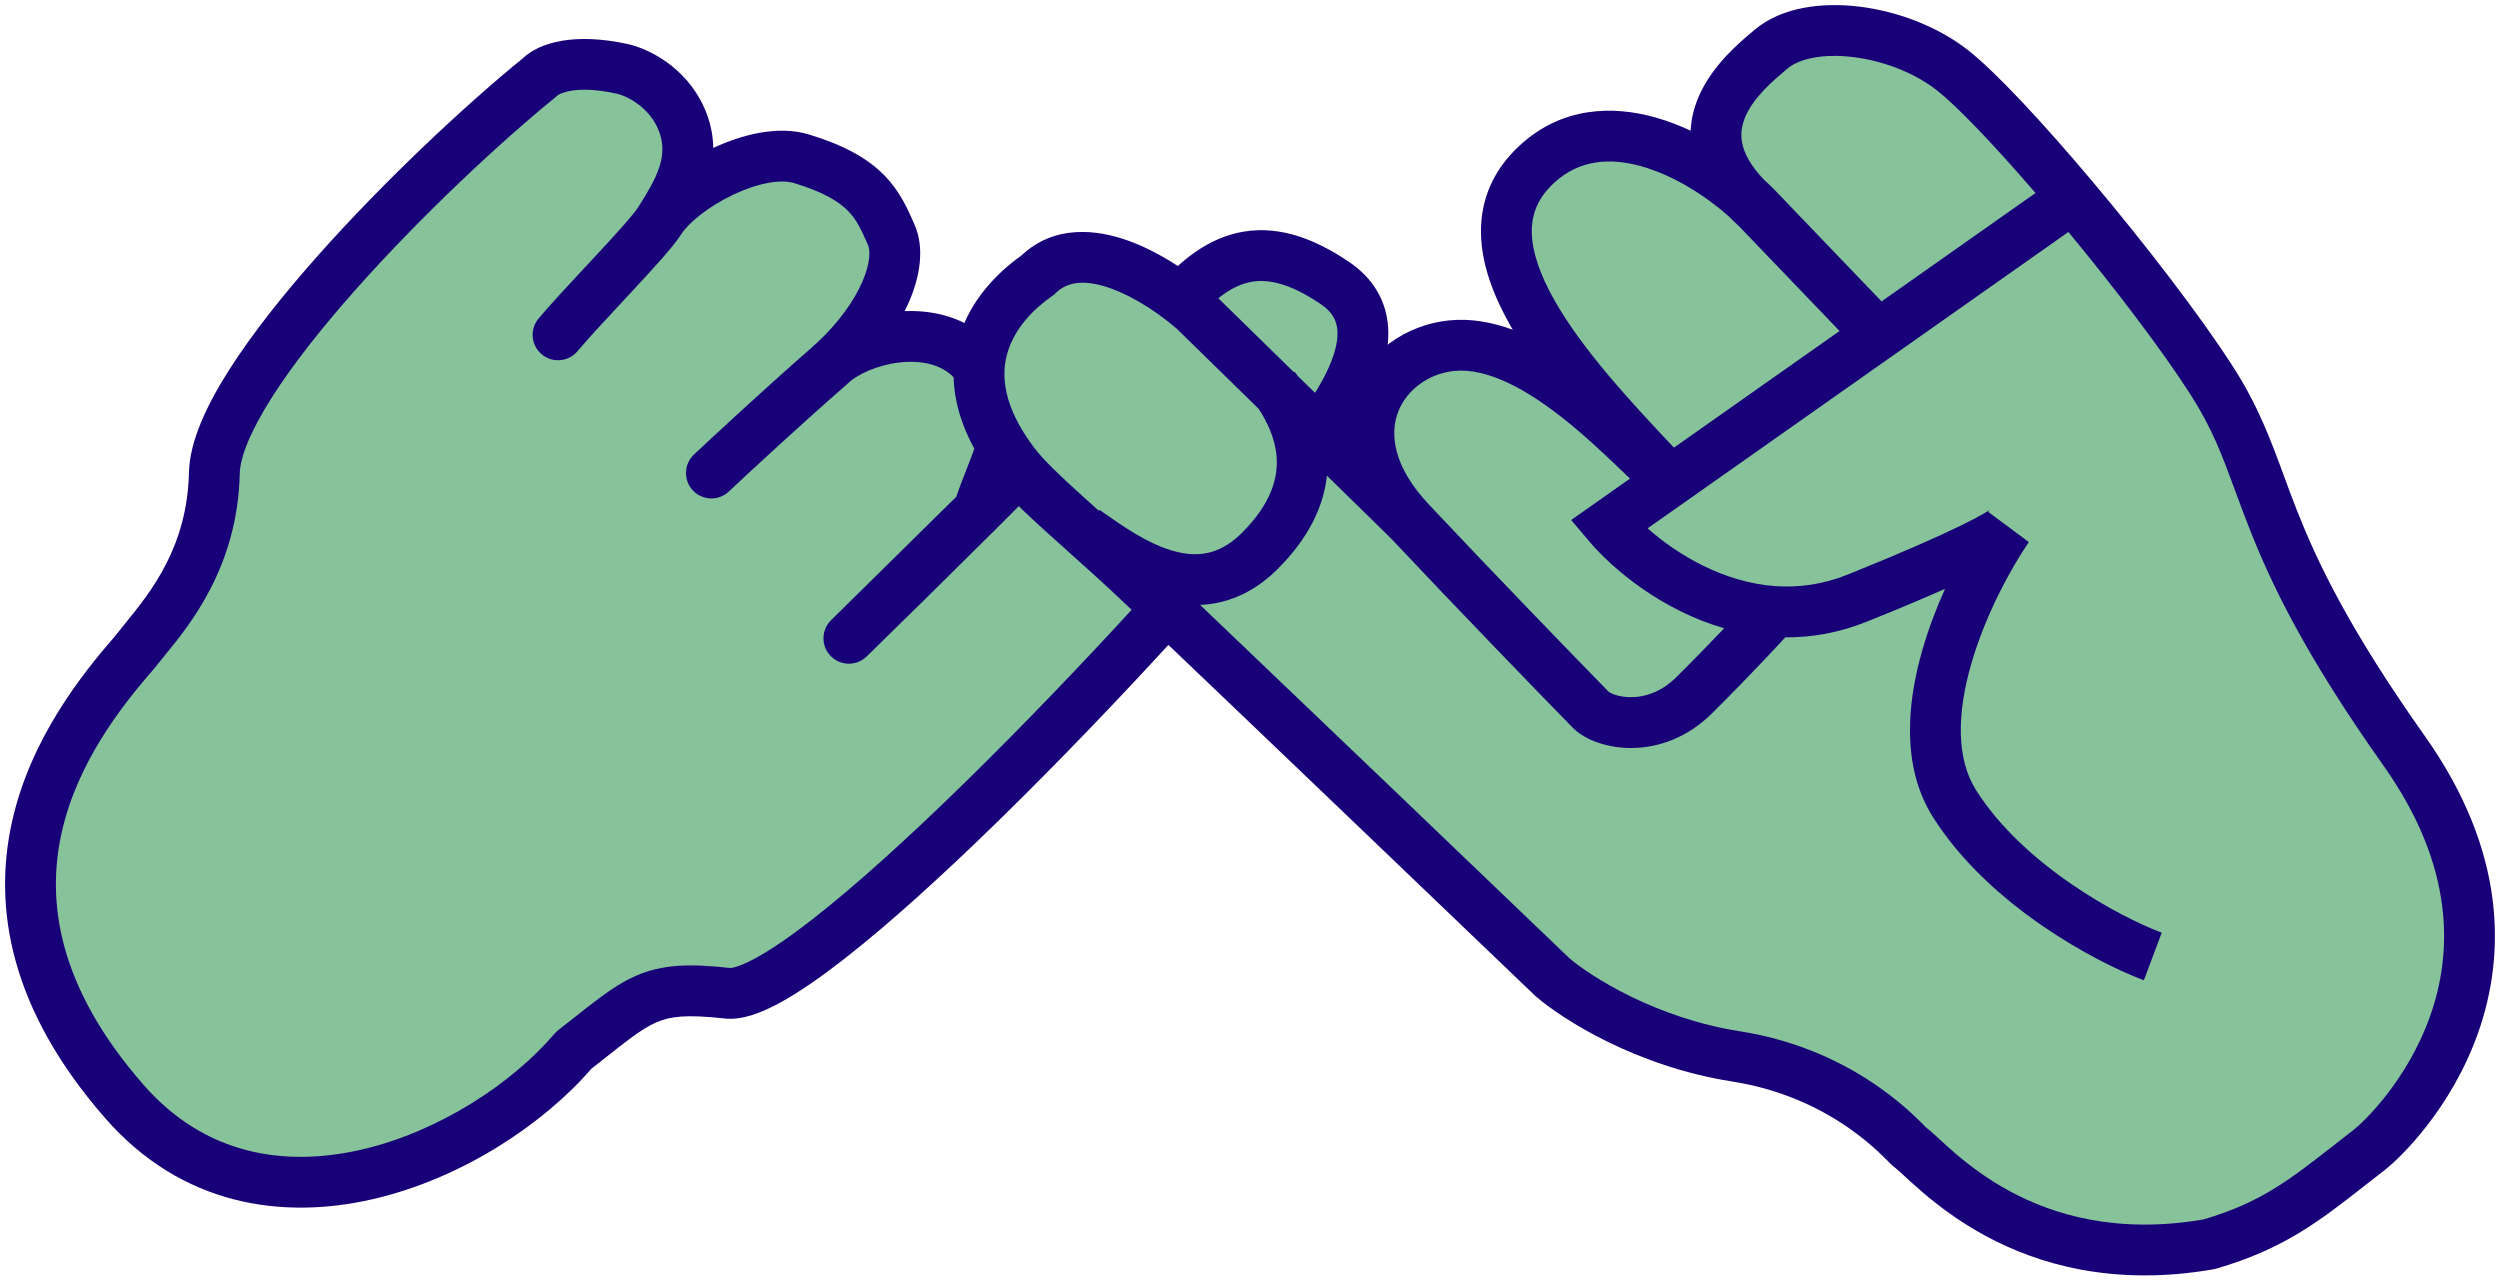
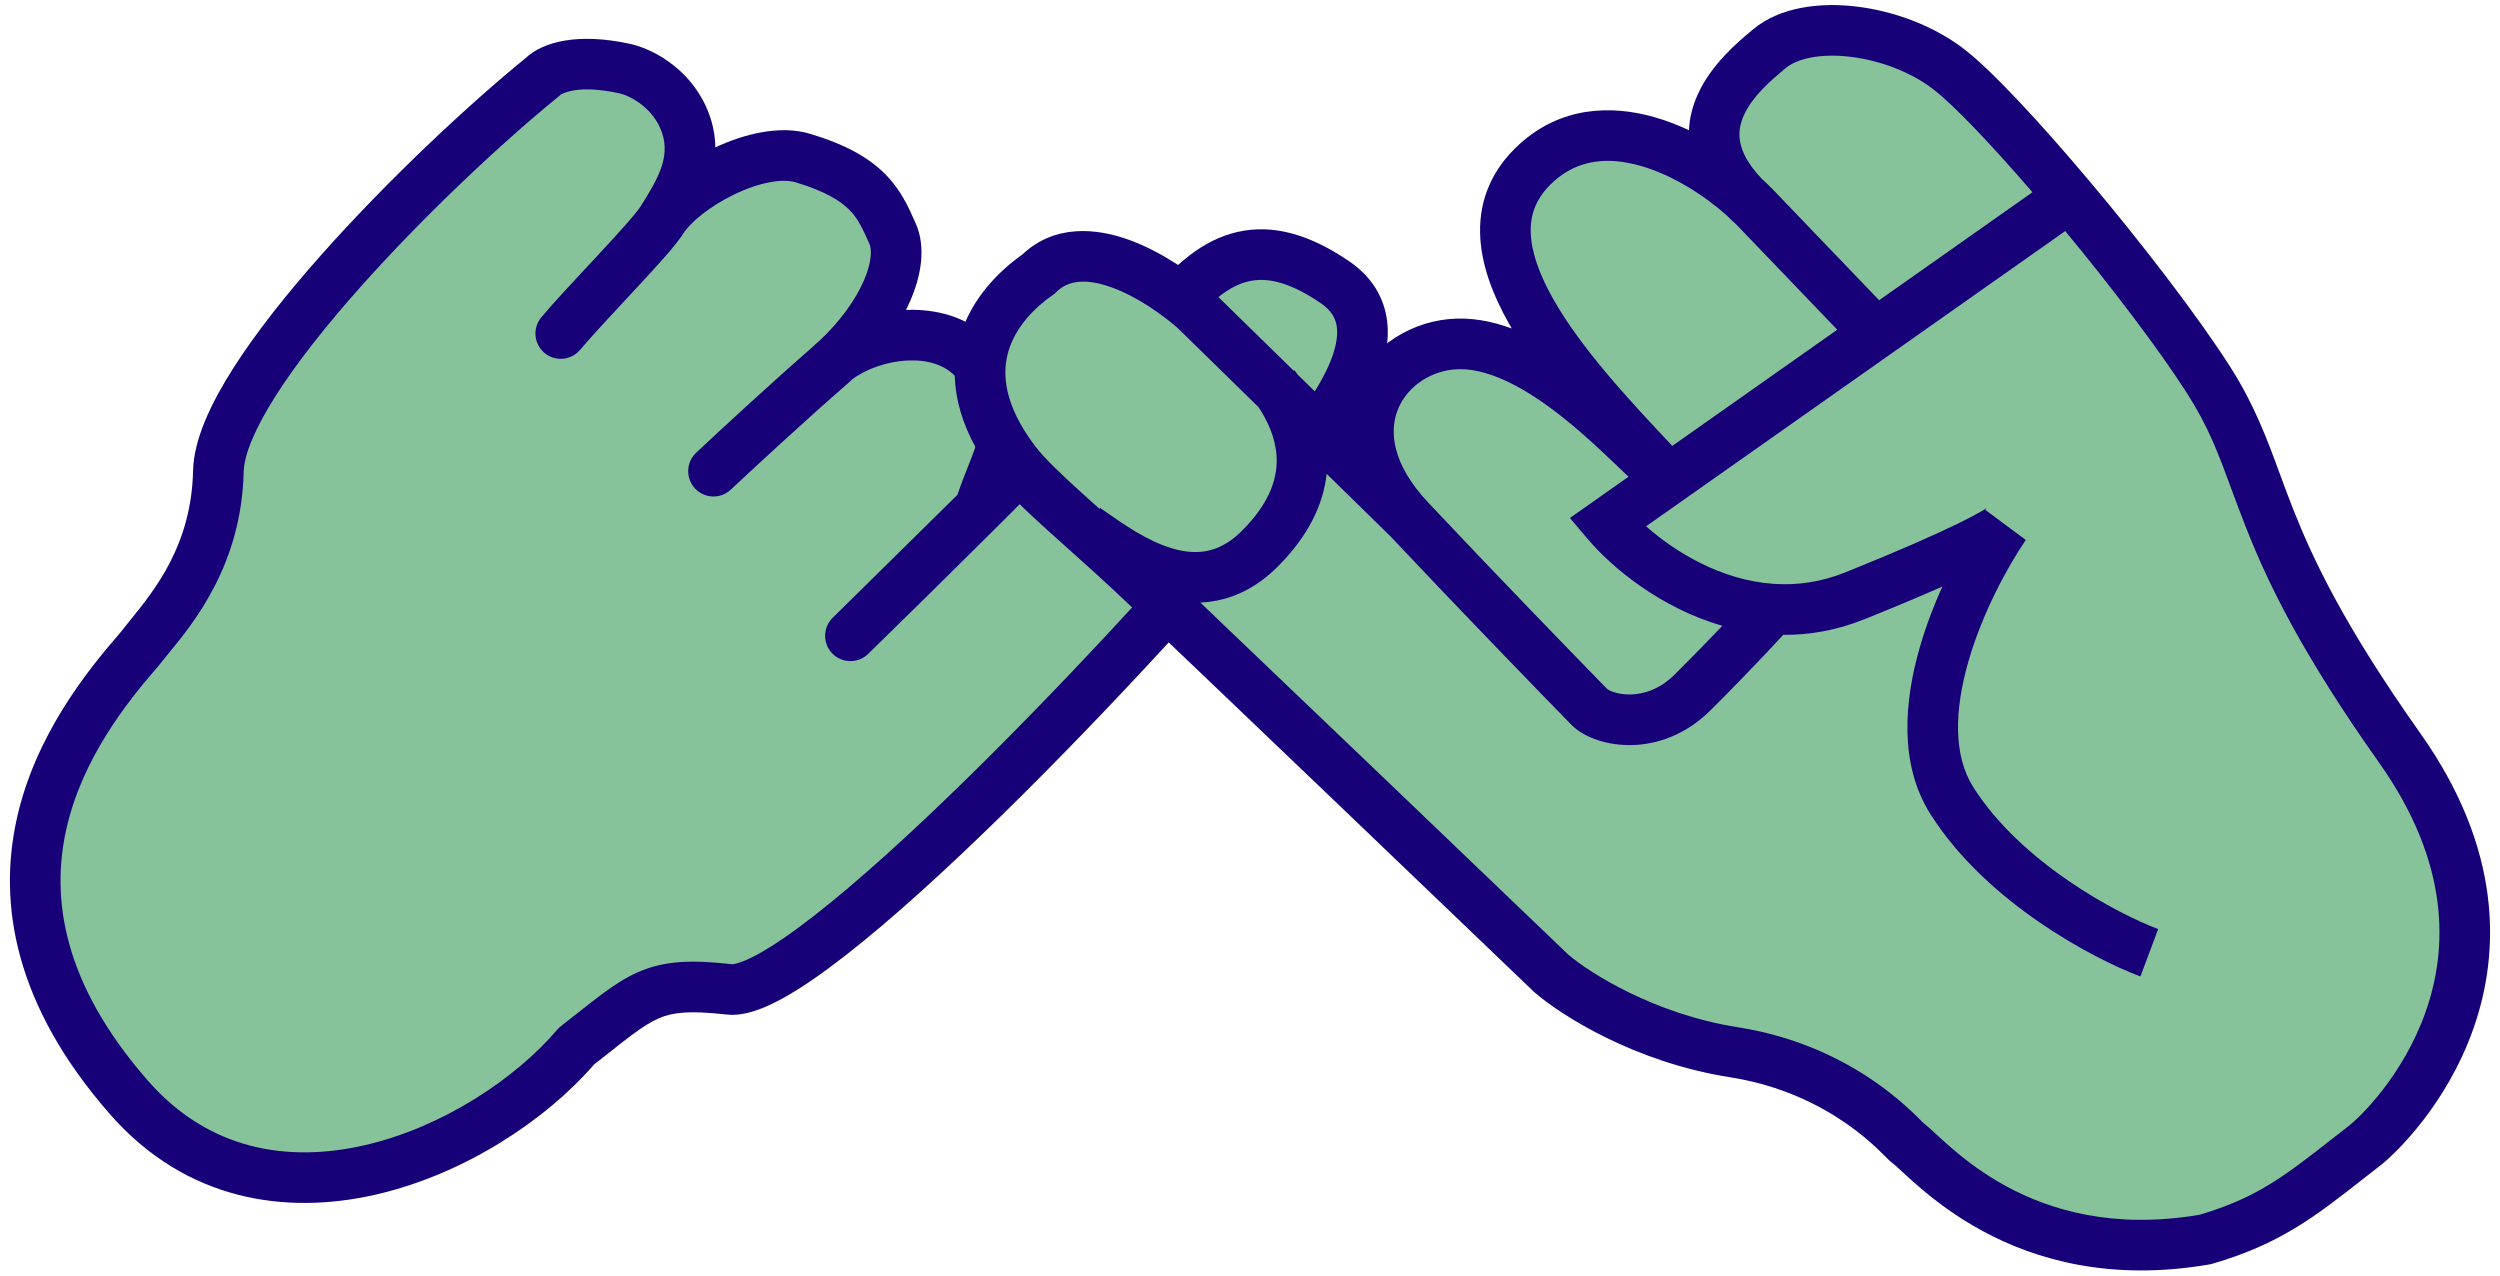
- <svg xmlns="http://www.w3.org/2000/svg" width="246" height="126" viewBox="0 0 246 126" fill="none">
+ <svg xmlns="http://www.w3.org/2000/svg" width="156.8" height="80" viewBox="0 0 246 126" fill="none">
  <path d="M12.246 108.398C-5.635 87.958 6.783 71.606 13.287 64.141C15.542 61.208 20.884 55.929 21.092 46.545C21.3 37.16 42.252 16.417 53.091 7.619C53.872 6.819 56.333 5.694 61.276 6.786C62.682 7.097 65.6 8.487 66.999 11.585C68.803 15.58 66.647 18.986 64.966 21.641L64.918 21.716C67 18.428 74.425 14.285 78.847 15.618C85.322 17.569 86.392 20.15 87.692 23.083C88.947 25.911 86.843 31.149 82.091 35.569C85.518 32.834 92.965 31.554 96.278 36.147C100.701 42.279 98.359 43.878 96.278 50.244C104.343 42.214 112.653 33.765 115.009 30.814C119.692 24.949 124.375 23.083 131.399 27.882C138.141 32.488 130.705 41.746 126.456 46.545C112.755 63.252 79.263 98.587 71.563 97.733C63.862 96.88 62.977 98.267 56.474 103.332C47.628 113.73 25.775 123.861 12.246 108.398Z" fill="#86C29A" />
  <path fill-rule="evenodd" clip-rule="evenodd" d="M54.893 9.361C54.877 9.37 54.874 9.373 54.881 9.365C54.813 9.434 54.742 9.5 54.667 9.56C49.347 13.878 41.499 21.169 34.975 28.521C31.711 32.199 28.829 35.836 26.765 39.082C24.632 42.436 23.627 44.99 23.591 46.6C23.388 55.767 18.672 61.504 16.141 64.583C15.807 64.989 15.512 65.349 15.269 65.664C15.238 65.705 15.206 65.744 15.172 65.783C11.963 69.466 7.601 75.02 6.063 81.946C4.568 88.677 5.663 97.076 14.128 106.752C20.143 113.627 27.959 114.873 35.556 113.126C43.263 111.354 50.475 106.525 54.569 101.712C54.68 101.583 54.803 101.465 54.937 101.36C55.489 100.931 56.014 100.516 56.513 100.122C57.431 99.398 58.261 98.743 59.003 98.192C60.178 97.321 61.315 96.57 62.568 96.023C65.182 94.879 67.871 94.809 71.838 95.249C71.838 95.249 71.837 95.249 71.838 95.249C71.852 95.249 72.058 95.255 72.532 95.103C73.006 94.95 73.617 94.682 74.372 94.27C75.883 93.445 77.757 92.16 79.926 90.472C84.254 87.103 89.513 82.319 95.01 76.938C105.996 66.183 117.733 53.239 124.523 44.959C124.543 44.935 124.564 44.911 124.584 44.887C126.711 42.486 129.39 39.227 130.764 36.127C131.448 34.586 131.697 33.321 131.585 32.354C131.488 31.515 131.104 30.707 129.989 29.946C126.796 27.765 124.585 27.398 122.881 27.787C121.077 28.197 119.183 29.593 116.963 32.374C114.494 35.467 106.048 44.044 98.042 52.016C93.276 56.761 88.596 61.36 85.275 64.598C84.289 65.56 82.71 65.542 81.745 64.558C80.78 63.574 80.794 61.995 81.775 61.027L81.785 61.018L94.097 48.883C94.477 47.776 94.86 46.805 95.187 45.977C95.278 45.745 95.366 45.523 95.447 45.313C95.889 44.174 96.143 43.417 96.244 42.739C96.401 41.686 96.272 40.412 94.25 37.609C93.242 36.211 91.501 35.538 89.308 35.609C87.127 35.68 84.978 36.495 83.716 37.471C83.512 37.66 83.303 37.846 83.091 38.032C78.963 41.627 73.786 46.42 71.713 48.367C70.707 49.312 69.125 49.263 68.18 48.256C67.234 47.25 67.284 45.668 68.29 44.722C70.369 42.77 75.552 37.971 79.737 34.323C79.963 34.097 80.202 33.882 80.451 33.679C82.582 31.684 84.054 29.567 84.852 27.732C85.702 25.776 85.617 24.57 85.407 24.096C84.732 22.574 84.301 21.62 83.431 20.738C82.581 19.877 81.117 18.913 78.126 18.011C76.828 17.62 74.587 17.989 72.086 19.188C69.627 20.367 67.719 21.966 67.031 23.053L67.03 23.053C66.604 23.727 65.866 24.609 65.094 25.488C64.283 26.41 63.302 27.476 62.295 28.559C61.947 28.935 61.596 29.311 61.248 29.685C59.547 31.511 57.899 33.28 56.827 34.556C55.938 35.613 54.361 35.749 53.304 34.861C52.247 33.973 52.11 32.396 52.999 31.339C54.162 29.954 55.925 28.062 57.624 26.24C57.964 25.874 58.302 25.512 58.632 25.156C59.637 24.074 60.577 23.053 61.338 22.188C62.135 21.281 62.617 20.676 62.804 20.381C62.805 20.38 62.805 20.38 62.805 20.379L62.806 20.378L62.853 20.304C64.65 17.466 65.898 15.221 64.721 12.614C63.733 10.428 61.607 9.42 60.736 9.227C56.585 8.31 55.06 9.257 54.893 9.361ZM70.182 14.558C70.169 13.294 69.908 11.953 69.277 10.556C67.466 6.546 63.758 4.775 61.815 4.345C56.597 3.192 53.117 4.141 51.424 5.753C45.907 10.242 37.911 17.679 31.235 25.203C27.879 28.984 24.807 32.842 22.546 36.399C20.353 39.849 18.661 43.407 18.593 46.489C18.43 53.825 14.839 58.246 12.316 61.352C11.971 61.776 11.646 62.176 11.353 62.555C8.057 66.344 2.999 72.677 1.182 80.862C-0.688 89.284 0.948 99.28 10.365 110.044C17.878 118.632 27.753 120.052 36.676 117.999C45.385 115.996 53.434 110.665 58.208 105.15C58.753 104.725 59.246 104.335 59.7 103.977C60.567 103.292 61.295 102.718 61.981 102.208C63.042 101.422 63.827 100.929 64.571 100.604C65.95 100.001 67.554 99.805 71.287 100.218C72.255 100.325 73.216 100.135 74.063 99.863C74.933 99.583 75.844 99.163 76.769 98.658C78.617 97.649 80.73 96.182 82.997 94.417C87.543 90.879 92.957 85.945 98.508 80.511C109.602 69.65 121.444 56.595 128.359 48.166C130.482 45.767 133.623 42.016 135.335 38.154C136.198 36.206 136.809 33.992 136.552 31.778C136.28 29.435 135.066 27.359 132.809 25.817C128.978 23.2 125.335 22.1 121.771 22.911C118.307 23.7 115.518 26.17 113.055 29.255C111.446 31.27 106.785 36.121 101.28 41.687C101.167 39.479 100.2 37.311 98.305 34.684C96.001 31.489 92.362 30.507 89.146 30.611C89.104 30.613 89.062 30.614 89.02 30.616C89.169 30.318 89.308 30.021 89.437 29.726C90.513 27.25 91.022 24.424 89.978 22.069C89.949 22.004 89.92 21.939 89.891 21.872C89.281 20.493 88.524 18.781 86.989 17.226C85.361 15.576 83.052 14.274 79.569 13.224C76.538 12.31 72.982 13.258 70.182 14.558Z" fill="#180079" />
  <path d="M236.576 73.891C251.711 95.275 235.702 111.168 233.083 113.191C227.469 117.525 224.351 120.415 217.365 122.438C199.028 125.616 190.005 114.347 187.967 112.902C187.438 112.526 181.855 105.677 170.794 103.944C161.946 102.557 155.077 98.164 152.748 96.141C142.922 86.72 125.27 69.817 112.581 57.723C106.977 52.382 101.893 48.377 99.774 45.572C92.788 36.325 97.93 29.967 102.102 27.078C106.527 22.685 114.133 27.559 117.529 30.545C124.515 37.376 138.544 51.1 138.777 51.351C130.627 42.682 136.09 34.684 142.852 34.013C151.584 33.146 161.383 45.186 163.809 46.728L163.68 46.592C154.669 37.068 142.444 24.149 151.293 16.097C157.798 10.176 167.081 15.2 171.852 19.497C164.984 12.438 171.688 7.01 174.287 4.827C178.071 1.648 186.803 2.804 192.042 6.85C194.566 8.799 199.184 13.765 203.976 19.456C209.131 25.578 214.488 32.538 217.656 37.48C223.769 47.017 221.44 52.507 236.576 73.891Z" fill="#86C29A" />
  <path fill-rule="evenodd" clip-rule="evenodd" d="M182.917 0.647C186.613 1.091 190.547 2.536 193.57 4.871C196.338 7.008 201.118 12.181 205.888 17.846C211.074 24.004 216.509 31.058 219.761 36.131C222.21 39.951 223.434 43.282 224.74 46.833C225.156 47.966 225.581 49.121 226.057 50.322C228.053 55.364 231.157 61.907 238.616 72.446C246.673 83.829 246.541 94.003 243.844 101.634C241.211 109.087 236.207 113.936 234.611 115.169C233.976 115.66 233.368 116.136 232.777 116.599C228.237 120.156 224.724 122.909 218.06 124.839L217.928 124.877L217.792 124.901C208.007 126.597 200.601 124.438 195.363 121.602C192.764 120.194 190.727 118.636 189.219 117.35C188.49 116.728 187.88 116.166 187.41 115.733L187.369 115.695C187.125 115.47 186.936 115.296 186.777 115.156C186.699 115.087 186.639 115.035 186.591 114.997C186.561 114.971 186.541 114.956 186.53 114.948C186.524 114.943 186.521 114.941 186.521 114.941C186.31 114.791 186.123 114.607 186.068 114.553L186.059 114.544C185.97 114.457 185.859 114.345 185.757 114.241C185.538 114.021 185.259 113.742 184.907 113.412C184.204 112.753 183.205 111.889 181.904 110.985C179.303 109.179 175.492 107.21 170.407 106.413C161.029 104.943 153.738 100.313 151.109 98.029L151.062 97.989L151.018 97.946C141.192 88.525 123.543 71.624 110.856 59.533C108.788 57.561 106.804 55.786 104.985 54.158C104.368 53.606 103.771 53.072 103.195 52.552C100.994 50.564 99.007 48.704 97.779 47.079C93.906 41.953 93.152 37.238 94.36 33.221C95.491 29.459 98.207 26.774 100.506 25.144C103.719 22.106 107.872 22.542 111.053 23.694C114.329 24.881 117.348 27.057 119.18 28.668L119.229 28.712L119.277 28.758C121.466 30.898 124.371 33.739 127.331 36.635L127.404 36.581C127.503 36.715 127.603 36.855 127.705 37.001C129.244 38.508 130.791 40.021 132.252 41.451C132.35 40.54 132.562 39.654 132.883 38.802C134.44 34.665 138.365 31.946 142.605 31.525C144.767 31.31 146.887 31.721 148.858 32.45C148.775 32.308 148.694 32.167 148.614 32.026C146.979 29.141 145.781 26.048 145.728 22.962C145.674 19.747 146.869 16.742 149.61 14.248C153.697 10.528 158.633 10.354 162.902 11.559C164.09 11.895 165.249 12.341 166.359 12.86C166.42 11.563 166.758 10.366 167.244 9.299C168.595 6.328 171.207 4.144 172.498 3.064C172.562 3.011 172.622 2.96 172.679 2.913C175.345 0.673 179.32 0.215 182.917 0.647ZM170.122 21.303C167.927 19.34 164.77 17.282 161.544 16.371C158.352 15.47 155.394 15.745 152.975 17.946C151.292 19.478 150.697 21.107 150.728 22.877C150.76 24.776 151.523 27.018 152.964 29.56C155.696 34.379 160.362 39.439 164.716 44.048L181.013 32.571L171.094 22.231C170.75 21.922 170.426 21.613 170.122 21.303ZM185.148 29.659L174.624 18.689L174.613 18.677C174.295 18.354 173.953 18.027 173.59 17.698C172.166 16.218 171.605 14.996 171.425 14.059C171.244 13.125 171.397 12.245 171.795 11.368C172.663 9.46 174.508 7.907 175.895 6.741C177.013 5.802 179.296 5.248 182.321 5.611C185.247 5.963 188.299 7.118 190.514 8.828C192.512 10.371 196.18 14.216 200.295 18.99L185.148 29.659ZM203.532 22.826L162.127 51.988C165.008 54.544 169.572 57.329 174.746 57.677C176.981 57.827 179.35 57.526 181.797 56.544C187.235 54.361 190.788 52.773 193.009 51.685C194.121 51.14 194.874 50.732 195.352 50.449C195.592 50.306 195.737 50.209 195.813 50.155C195.826 50.146 195.835 50.139 195.843 50.133C195.805 50.165 195.721 50.243 195.626 50.36L199.637 53.339C197.812 56.011 195.354 60.54 193.978 65.302C192.573 70.162 192.47 74.635 194.446 77.755C196.762 81.414 200.254 84.534 203.786 86.966C207.309 89.393 210.723 91.031 212.713 91.778L210.957 96.459C208.581 95.568 204.805 93.739 200.95 91.085C197.103 88.436 193.027 84.862 190.221 80.43C187.073 75.458 187.649 69.191 189.175 63.913C189.775 61.837 190.55 59.815 191.393 57.942C189.346 58.849 186.801 59.924 183.659 61.184C180.928 62.281 178.24 62.731 175.674 62.713C175.233 63.196 174.628 63.846 173.913 64.602C172.442 66.158 170.483 68.187 168.481 70.174C166.017 72.62 163.185 73.551 160.702 73.602C158.379 73.649 156.076 72.915 154.771 71.619L154.757 71.606L154.744 71.593C151.537 68.312 143.491 60.016 136.955 53.063C136.952 53.06 136.949 53.057 136.946 53.054C136.95 53.059 136.906 53.015 136.803 52.913C136.704 52.815 136.549 52.663 136.331 52.448C135.912 52.036 135.319 51.454 134.591 50.74C133.504 49.675 132.119 48.318 130.57 46.802C130.252 49.785 128.805 52.926 125.694 56.015C123.847 57.848 121.825 58.914 119.714 59.33C119.167 59.438 118.625 59.501 118.092 59.524C130.298 71.17 145.542 85.769 154.431 94.292C156.507 96.074 162.921 100.179 171.181 101.474C177.157 102.411 181.667 104.733 184.756 106.879C186.299 107.951 187.487 108.978 188.325 109.763C188.744 110.155 189.074 110.485 189.305 110.719C189.417 110.832 189.489 110.904 189.544 110.958C189.91 111.236 190.326 111.62 190.685 111.951L190.786 112.045C191.259 112.481 191.809 112.988 192.464 113.546C193.794 114.681 195.541 116.012 197.744 117.205C202.089 119.558 208.319 121.437 216.802 119.998C222.411 118.352 225.197 116.175 229.688 112.665C230.277 112.204 230.896 111.721 231.555 111.212C232.578 110.422 236.888 106.313 239.13 99.968C241.309 93.801 241.614 85.336 234.535 75.335C226.859 64.49 223.559 57.597 221.408 52.163C220.839 50.725 220.364 49.437 219.922 48.237C218.67 44.837 217.682 42.153 215.552 38.83C212.762 34.477 208.175 28.443 203.532 22.826ZM108.131 50.264L108.196 50.172C108.287 50.236 108.379 50.301 108.471 50.366C110.494 51.788 112.812 53.418 115.268 54.159C116.502 54.532 117.66 54.639 118.746 54.425C119.806 54.216 120.961 53.668 122.171 52.467C125.16 49.499 125.764 46.94 125.619 44.964C125.488 43.173 124.719 41.549 123.849 40.224C120.916 37.355 118.029 34.531 115.83 32.38C114.263 31.012 111.806 29.285 109.35 28.395C106.827 27.481 105.053 27.671 103.864 28.852L103.707 29.007L103.526 29.133C101.688 30.406 99.856 32.304 99.148 34.66C98.488 36.856 98.655 39.944 101.769 44.065C102.66 45.244 104.274 46.789 106.546 48.841C107.049 49.295 107.579 49.77 108.131 50.264ZM169.659 61.821C163.519 60.051 158.718 56.028 156.371 53.256L154.604 51.17L160.394 47.093C160.086 46.803 159.755 46.486 159.41 46.157C159.28 46.032 159.147 45.906 159.013 45.778C157.623 44.451 155.962 42.891 154.128 41.415C152.286 39.933 150.339 38.592 148.402 37.678C146.456 36.759 144.674 36.344 143.099 36.501C140.577 36.751 138.39 38.366 137.562 40.564C136.789 42.617 136.997 45.808 140.598 49.639C147.084 56.538 155.078 64.781 158.292 68.07C158.293 68.07 158.295 68.071 158.297 68.073C158.331 68.098 158.519 68.233 158.926 68.368C159.364 68.513 159.941 68.616 160.599 68.603C161.881 68.576 163.463 68.111 164.958 66.626C166.646 64.95 168.308 63.239 169.659 61.821ZM195.864 50.116C195.865 50.116 195.859 50.121 195.843 50.133C195.856 50.123 195.863 50.117 195.864 50.116Z" fill="#180079" />
</svg>
